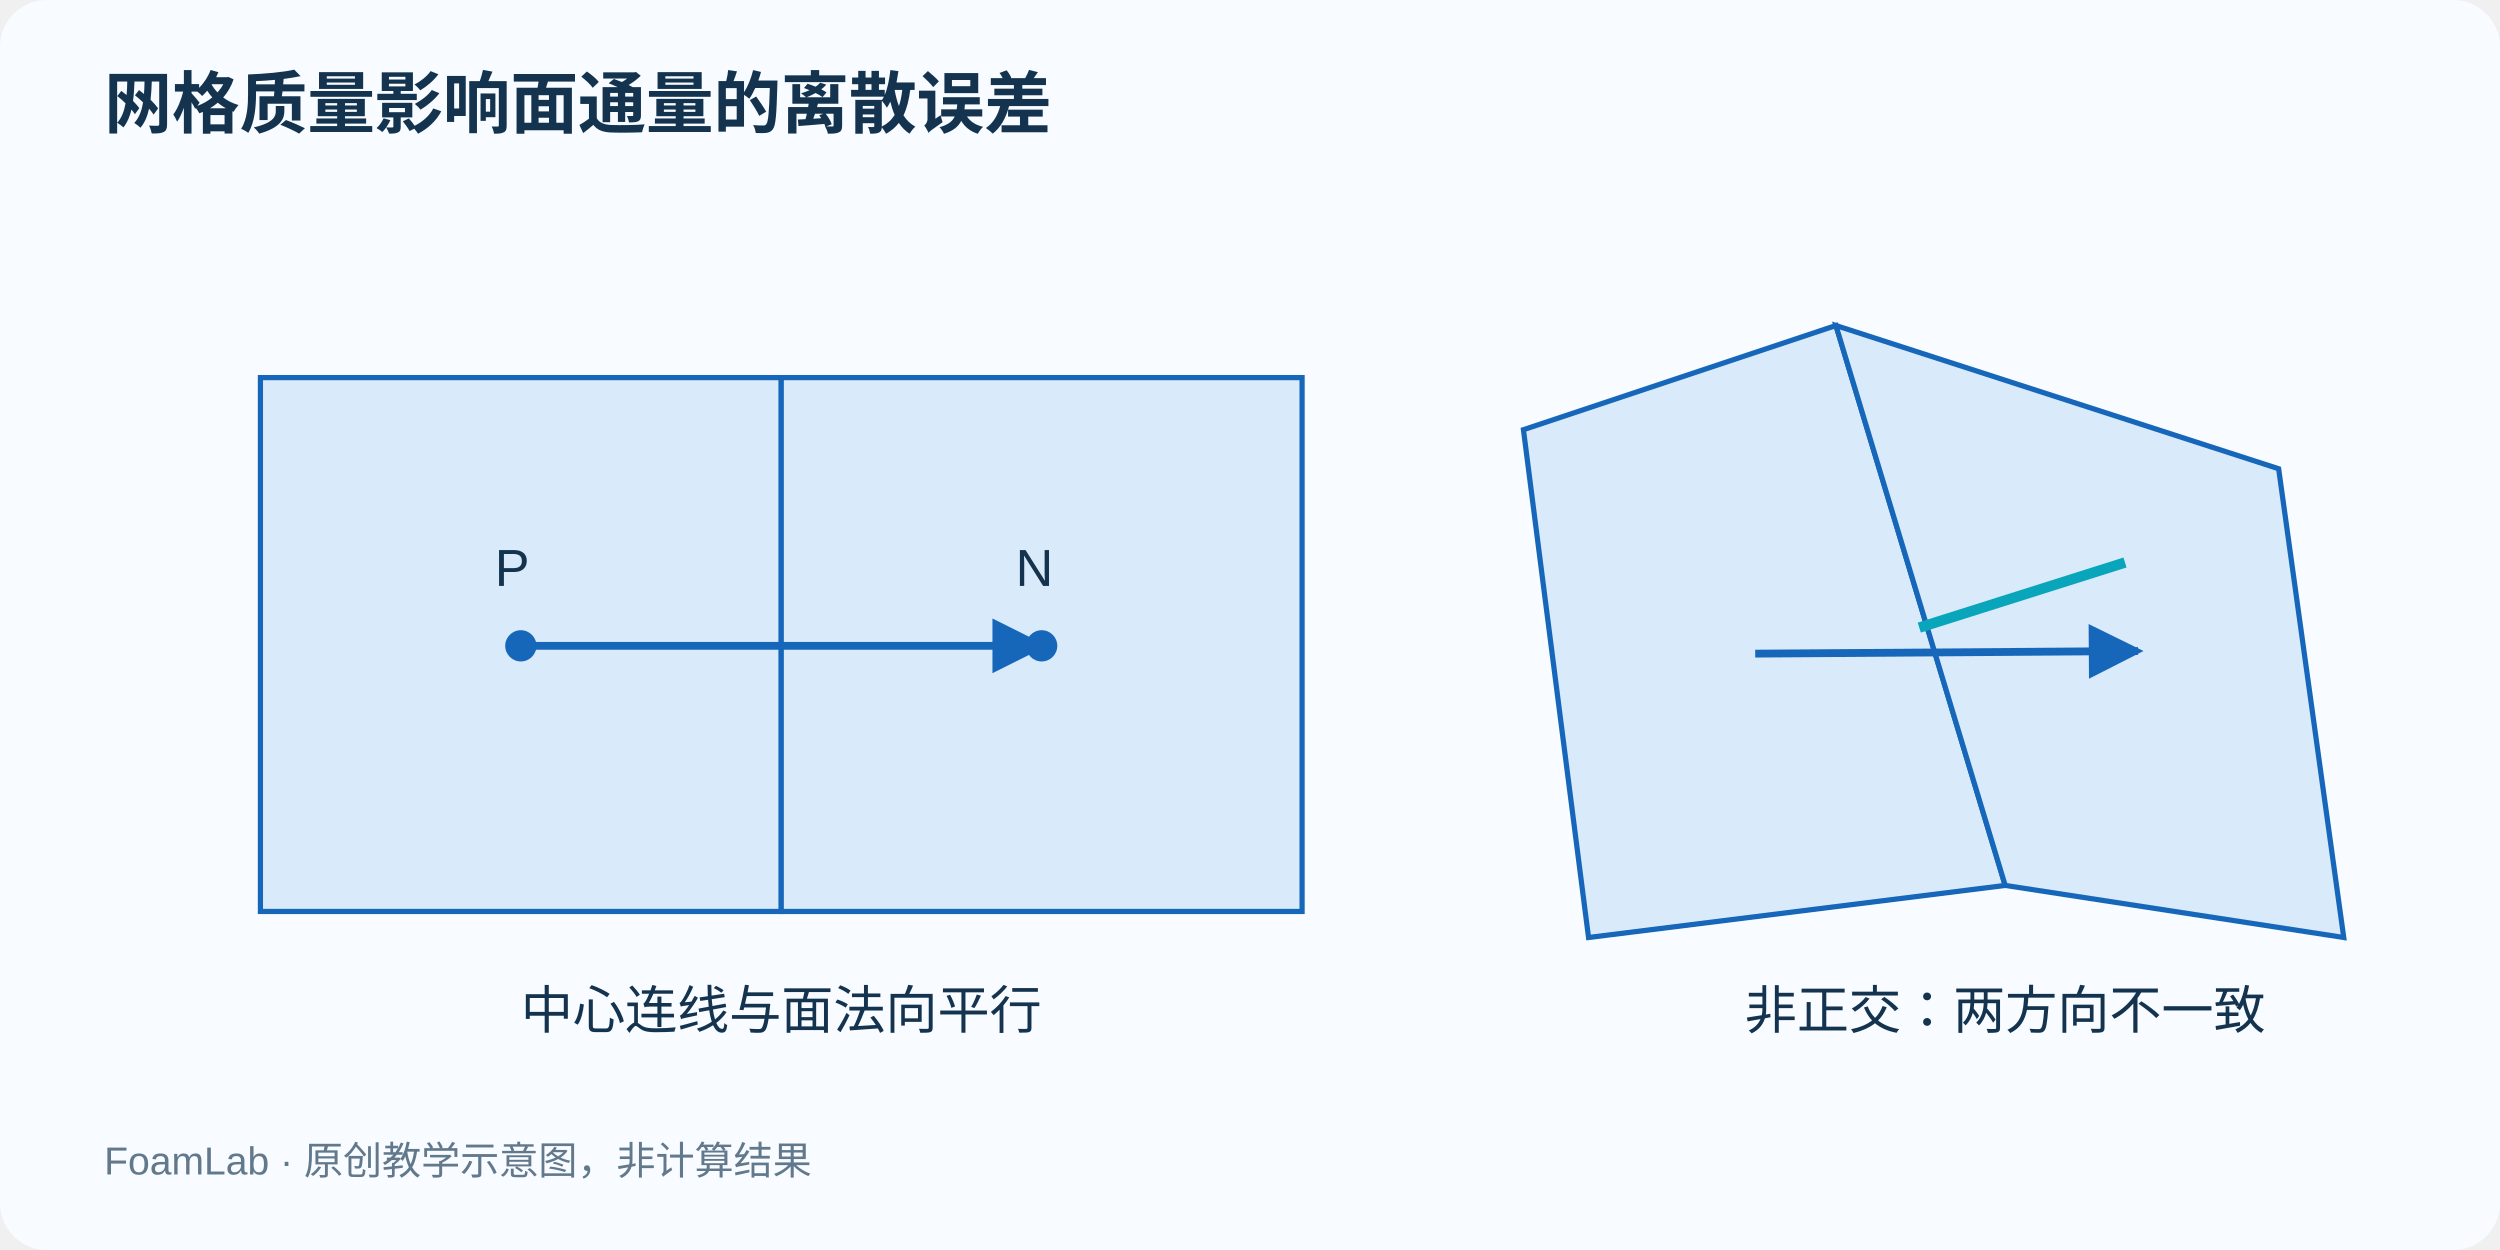
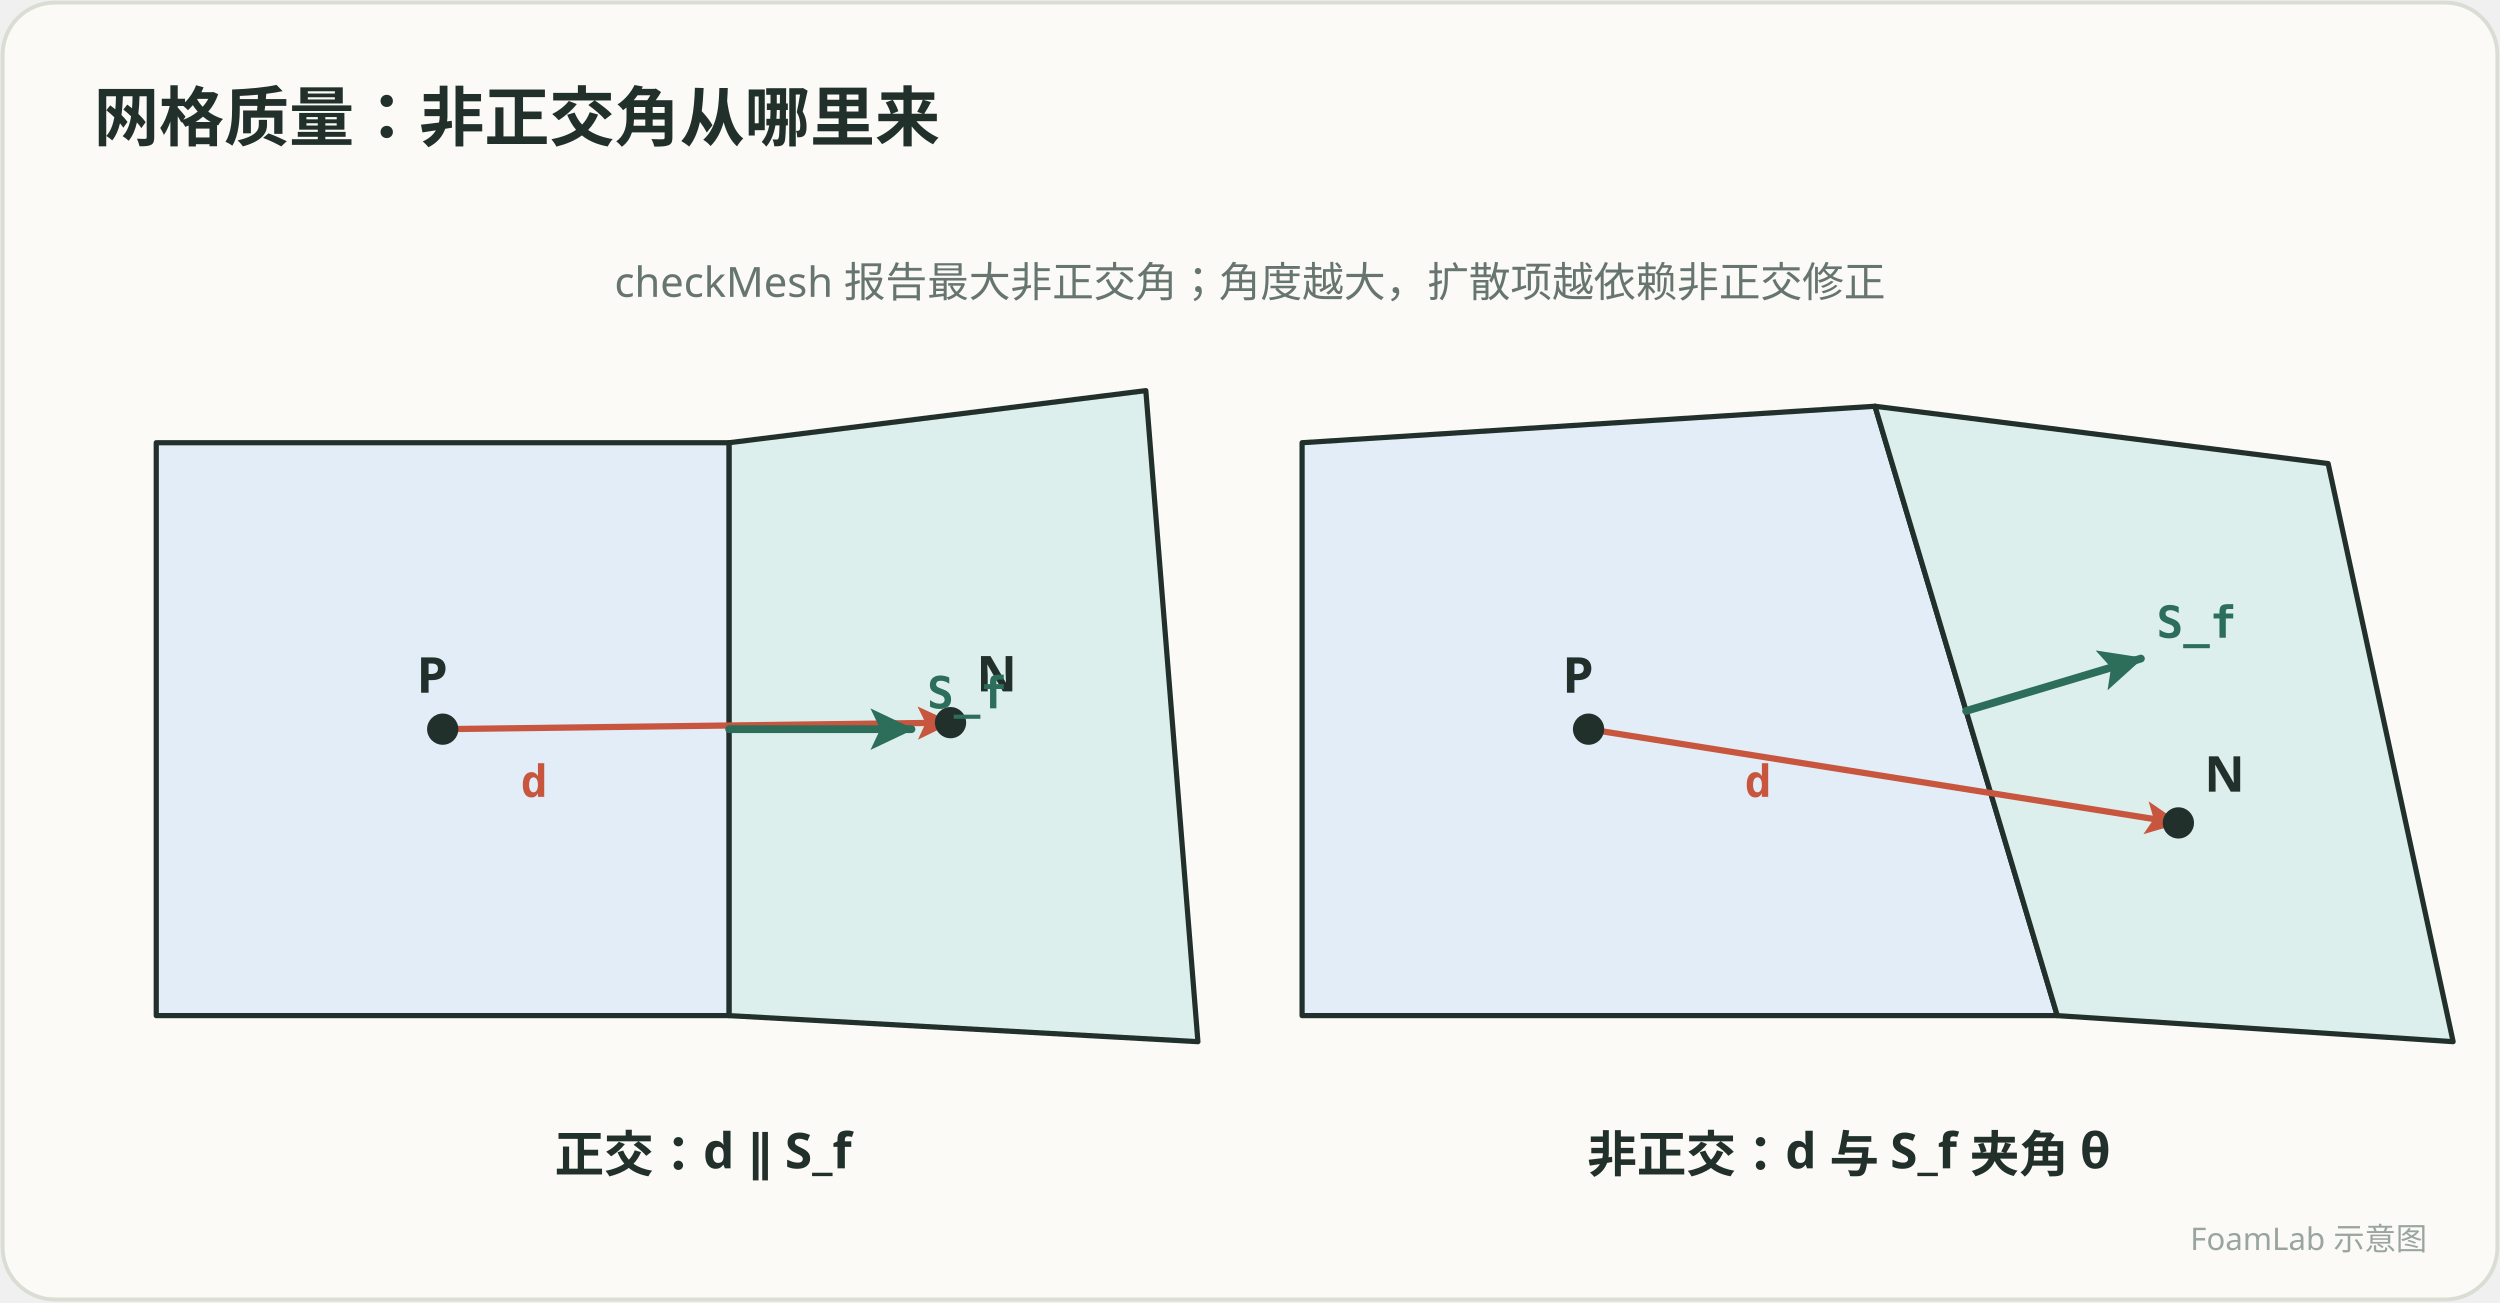
- <svg xmlns="http://www.w3.org/2000/svg" width="960" height="480" viewBox="0 0 960 480" role="img" aria-label="网格质量影响面通量的离散误差">
+ <svg xmlns="http://www.w3.org/2000/svg" width="960" height="500" viewBox="0 0 960 500" role="img" aria-label="网格质量：非正交角从哪里来">
  <defs>
-     <marker id="arrow" viewBox="0 0 10 10" refX="9" refY="5" markerWidth="7" markerHeight="7" orient="auto-start-reverse">
-       <path d="M0 0 L10 5 L0 10 Z" fill="#1667ba" />
+     <marker id="a-ink" viewBox="0 0 10 10" refX="8.5" refY="5" markerWidth="7" markerHeight="7" orient="auto-start-reverse">
+       <path d="M1 1.2 9 5 1 8.8 2.8 5z" fill="#22302c" />
    </marker>
+     <marker id="a-green" viewBox="0 0 10 10" refX="8.5" refY="5" markerWidth="7" markerHeight="7" orient="auto-start-reverse">
+       <path d="M1 1.2 9 5 1 8.8 2.8 5z" fill="#2c6e5a" />
+     </marker>
+     <marker id="a-teal" viewBox="0 0 10 10" refX="8.5" refY="5" markerWidth="7" markerHeight="7" orient="auto-start-reverse">
+       <path d="M1 1.2 9 5 1 8.8 2.8 5z" fill="#2f8a86" />
+     </marker>
+     <marker id="a-muted" viewBox="0 0 10 10" refX="8.5" refY="5" markerWidth="7" markerHeight="7" orient="auto-start-reverse">
+       <path d="M1 1.2 9 5 1 8.8 2.8 5z" fill="#66756f" />
+     </marker>
+     <marker id="a-amber" viewBox="0 0 10 10" refX="8.5" refY="5" markerWidth="7" markerHeight="7" orient="auto-start-reverse">
+       <path d="M1 1.2 9 5 1 8.8 2.8 5z" fill="#c98a2b" />
+     </marker>
+     <marker id="a-red" viewBox="0 0 10 10" refX="8.5" refY="5" markerWidth="7" markerHeight="7" orient="auto-start-reverse">
+       <path d="M1 1.2 9 5 1 8.8 2.8 5z" fill="#c8553d" />
+     </marker>
+     <marker id="a-blue" viewBox="0 0 10 10" refX="8.5" refY="5" markerWidth="7" markerHeight="7" orient="auto-start-reverse">
+       <path d="M1 1.2 9 5 1 8.8 2.8 5z" fill="#3b78b5" />
+     </marker>
+     <pattern id="hatch" width="8" height="8" patternUnits="userSpaceOnUse" patternTransform="rotate(45)">
+       <path d="M0 0v8" stroke="#66756f" stroke-width="1.6" />
+     </pattern>
  </defs>
-   <rect width="960" height="480" rx="18" fill="#f8fbff" />
-   <g font-family="Arial,Microsoft YaHei,sans-serif">
-     <text x="40" y="49" font-size="26" fill="#14334e" text-anchor="start" font-weight="650">网格质量影响面通量的离散误差</text>
-     <polygon points="100,145 300,145 300,350 100,350" fill="#d9eafa" stroke="#1667ba" stroke-width="2" />
-     <polygon points="300,145 500,145 500,350 300,350" fill="#d9eafa" stroke="#1667ba" stroke-width="2" />
-     <circle cx="200" cy="248" r="6" fill="#1667ba" />
-     <circle cx="400" cy="248" r="6" fill="#1667ba" />
-     <line x1="200" y1="248" x2="400" y2="248" stroke="#1667ba" stroke-width="3" marker-end="url(#arrow)" />
-     <text x="190" y="225" font-size="20" fill="#14334e" text-anchor="start" font-weight="400">P</text>
-     <text x="390" y="225" font-size="20" fill="#14334e" text-anchor="start" font-weight="400">N</text>
-     <text x="300" y="395" font-size="20" fill="#14334e" text-anchor="middle" font-weight="400">中心连线与面法向平行</text>
-     <polygon points="585,165 705,125 770,340 610,360" fill="#d9eafa" stroke="#1667ba" stroke-width="2" />
-     <polygon points="705,125 875,180 900,360 770,340" fill="#d9eafa" stroke="#1667ba" stroke-width="2" />
-     <line x1="674" y1="251" x2="821" y2="250" stroke="#1667ba" stroke-width="3" marker-end="url(#arrow)" />
-     <line x1="737" y1="241" x2="816" y2="216" stroke="#08a5bb" stroke-width="4" />
-     <text x="770" y="395" font-size="20" fill="#14334e" text-anchor="middle" font-weight="400">非正交：两方向不一致</text>
-     <text x="40" y="451" font-size="15" fill="#62798c" text-anchor="start" font-weight="400">FoamLab · 原创教学示意图，非计算结果</text>
-   </g>
+   <style>text{font-family:'Noto Sans SC','PingFang SC','Microsoft YaHei','Source Han Sans SC',sans-serif;fill:#22302c}.t{font-size:19px}.tb{font-size:19px;font-weight:700}.s{font-size:16px;fill:#66756f}
+ .h{font-size:25px;font-weight:700}.k{font-size:13px;fill:#2c6e5a;font-weight:700;letter-spacing:.12em}.m{font-family:'Cascadia Code','JetBrains Mono',Consolas,'DejaVu Sans Mono',monospace;font-size:16px}.mb{font-family:'Cascadia Code','JetBrains Mono',Consolas,'DejaVu Sans Mono',monospace;font-size:17px;font-weight:700}
+ .tag{font-size:12px;fill:#9aa59f}.c{text-anchor:middle}.e{text-anchor:end}.w{fill:#fff}</style>
+   <rect x="1" y="1" width="958" height="498" rx="20" fill="#fbfaf6" stroke="#d9ddd3" stroke-width="1.5" />
+   <text x="36.0" y="54.0" class="h">网格质量：非正交角从哪里来</text>
+   <path d="M60.0 170.0 L280.0 170.0 L280.0 390.0 L60.0 390.0 Z" fill="#e2edf8" stroke="#22302c" stroke-width="2" stroke-linecap="round" stroke-linejoin="round" />
+   <path d="M280.0 170.0 L440.0 150.0 L460.0 400.0 L280.0 390.0 Z" fill="#ddefed" stroke="#22302c" stroke-width="2" stroke-linecap="round" stroke-linejoin="round" />
+   <line x1="170.0" y1="280.0" x2="365.0" y2="277.5" stroke="#c8553d" stroke-width="2.4" stroke-linecap="round" marker-end="url(#a-red)" />
+   <line x1="280.0" y1="280.0" x2="350.0" y2="280.0" stroke="#2c6e5a" stroke-width="3" stroke-linecap="round" marker-end="url(#a-green)" />
+   <circle cx="170.0" cy="280.0" r="6" fill="#22302c" stroke="none" stroke-width="0" />
+   <text x="160.0" y="266.0" class="tb">P</text>
+   <circle cx="365.0" cy="277.5" r="6" fill="#22302c" stroke="none" stroke-width="0" />
+   <text x="375.0" y="265.5" class="tb">N</text>
+   <text x="356.0" y="272.0" class="mb" style="fill:#2c6e5a;">S_f</text>
+   <text x="270.0" y="450.0" class="tb" text-anchor="middle">正交：d ∥ S_f</text>
+   <path d="M500.0 170.0 L720.0 156.0 L790.0 390.0 L500.0 390.0 Z" fill="#e2edf8" stroke="#22302c" stroke-width="2" stroke-linecap="round" stroke-linejoin="round" />
+   <path d="M720.0 156.0 L894.0 178.0 L942.0 400.0 L790.0 390.0 Z" fill="#ddefed" stroke="#22302c" stroke-width="2" stroke-linecap="round" stroke-linejoin="round" />
+   <line x1="610.0" y1="280.0" x2="836.5" y2="316.0" stroke="#c8553d" stroke-width="2.4" stroke-linecap="round" marker-end="url(#a-red)" />
+   <line x1="755.0" y1="273.0" x2="822.1" y2="252.9" stroke="#2c6e5a" stroke-width="3" stroke-linecap="round" marker-end="url(#a-green)" />
+   <circle cx="610.0" cy="280.0" r="6" fill="#22302c" stroke="none" stroke-width="0" />
+   <text x="600.0" y="266.0" class="tb">P</text>
+   <circle cx="836.5" cy="316.0" r="6" fill="#22302c" stroke="none" stroke-width="0" />
+   <text x="846.5" y="304.0" class="tb">N</text>
+   <text x="828.1" y="244.9" class="mb" style="fill:#2c6e5a;">S_f</text>
+   <text x="710.0" y="450.0" class="tb" text-anchor="middle">非正交：d 与 S_f 夹角 θ</text>
+   <text x="670.0" y="306.0" class="mb" style="fill:#c8553d;">d</text>
+   <text x="200.0" y="306.0" class="mb" style="fill:#c8553d;">d</text>
+   <text x="480.0" y="114.0" class="s" text-anchor="middle">checkMesh 报告最大非正交角；角度越大，扩散项越依赖非正交修正</text>
+   <text x="932.0" y="480.0" class="tag" text-anchor="end">FoamLab 示意图</text>
</svg>
